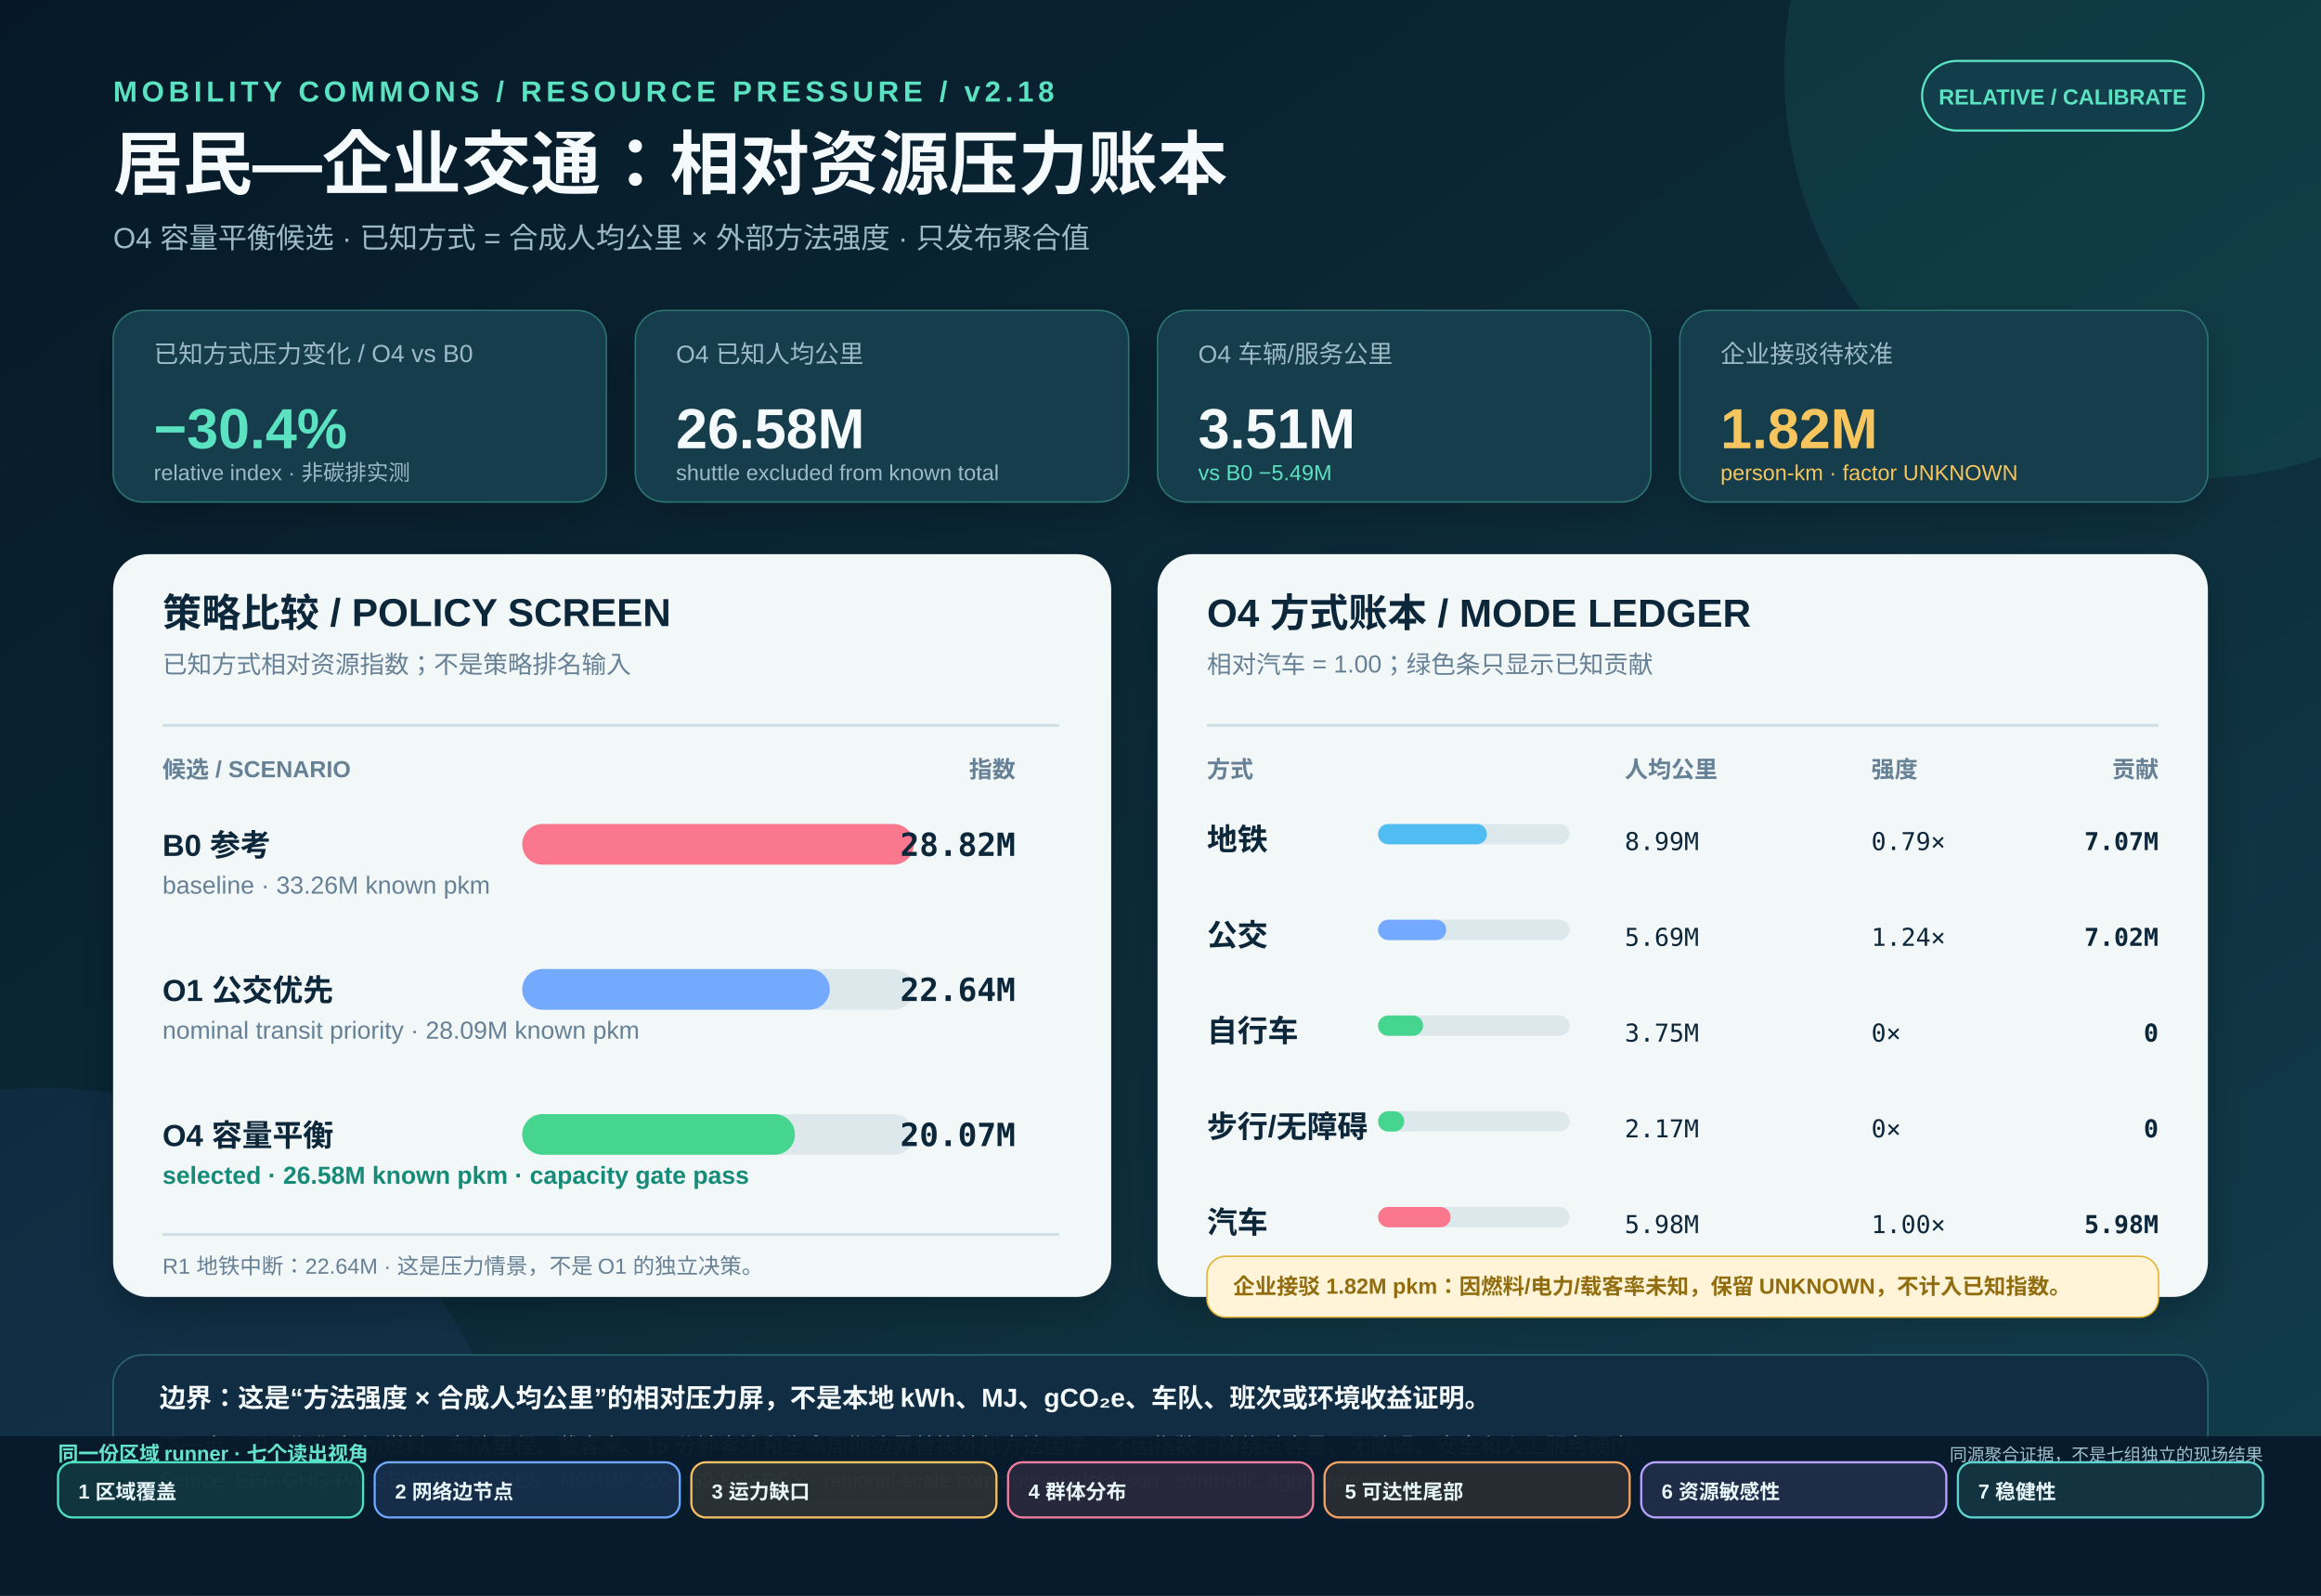
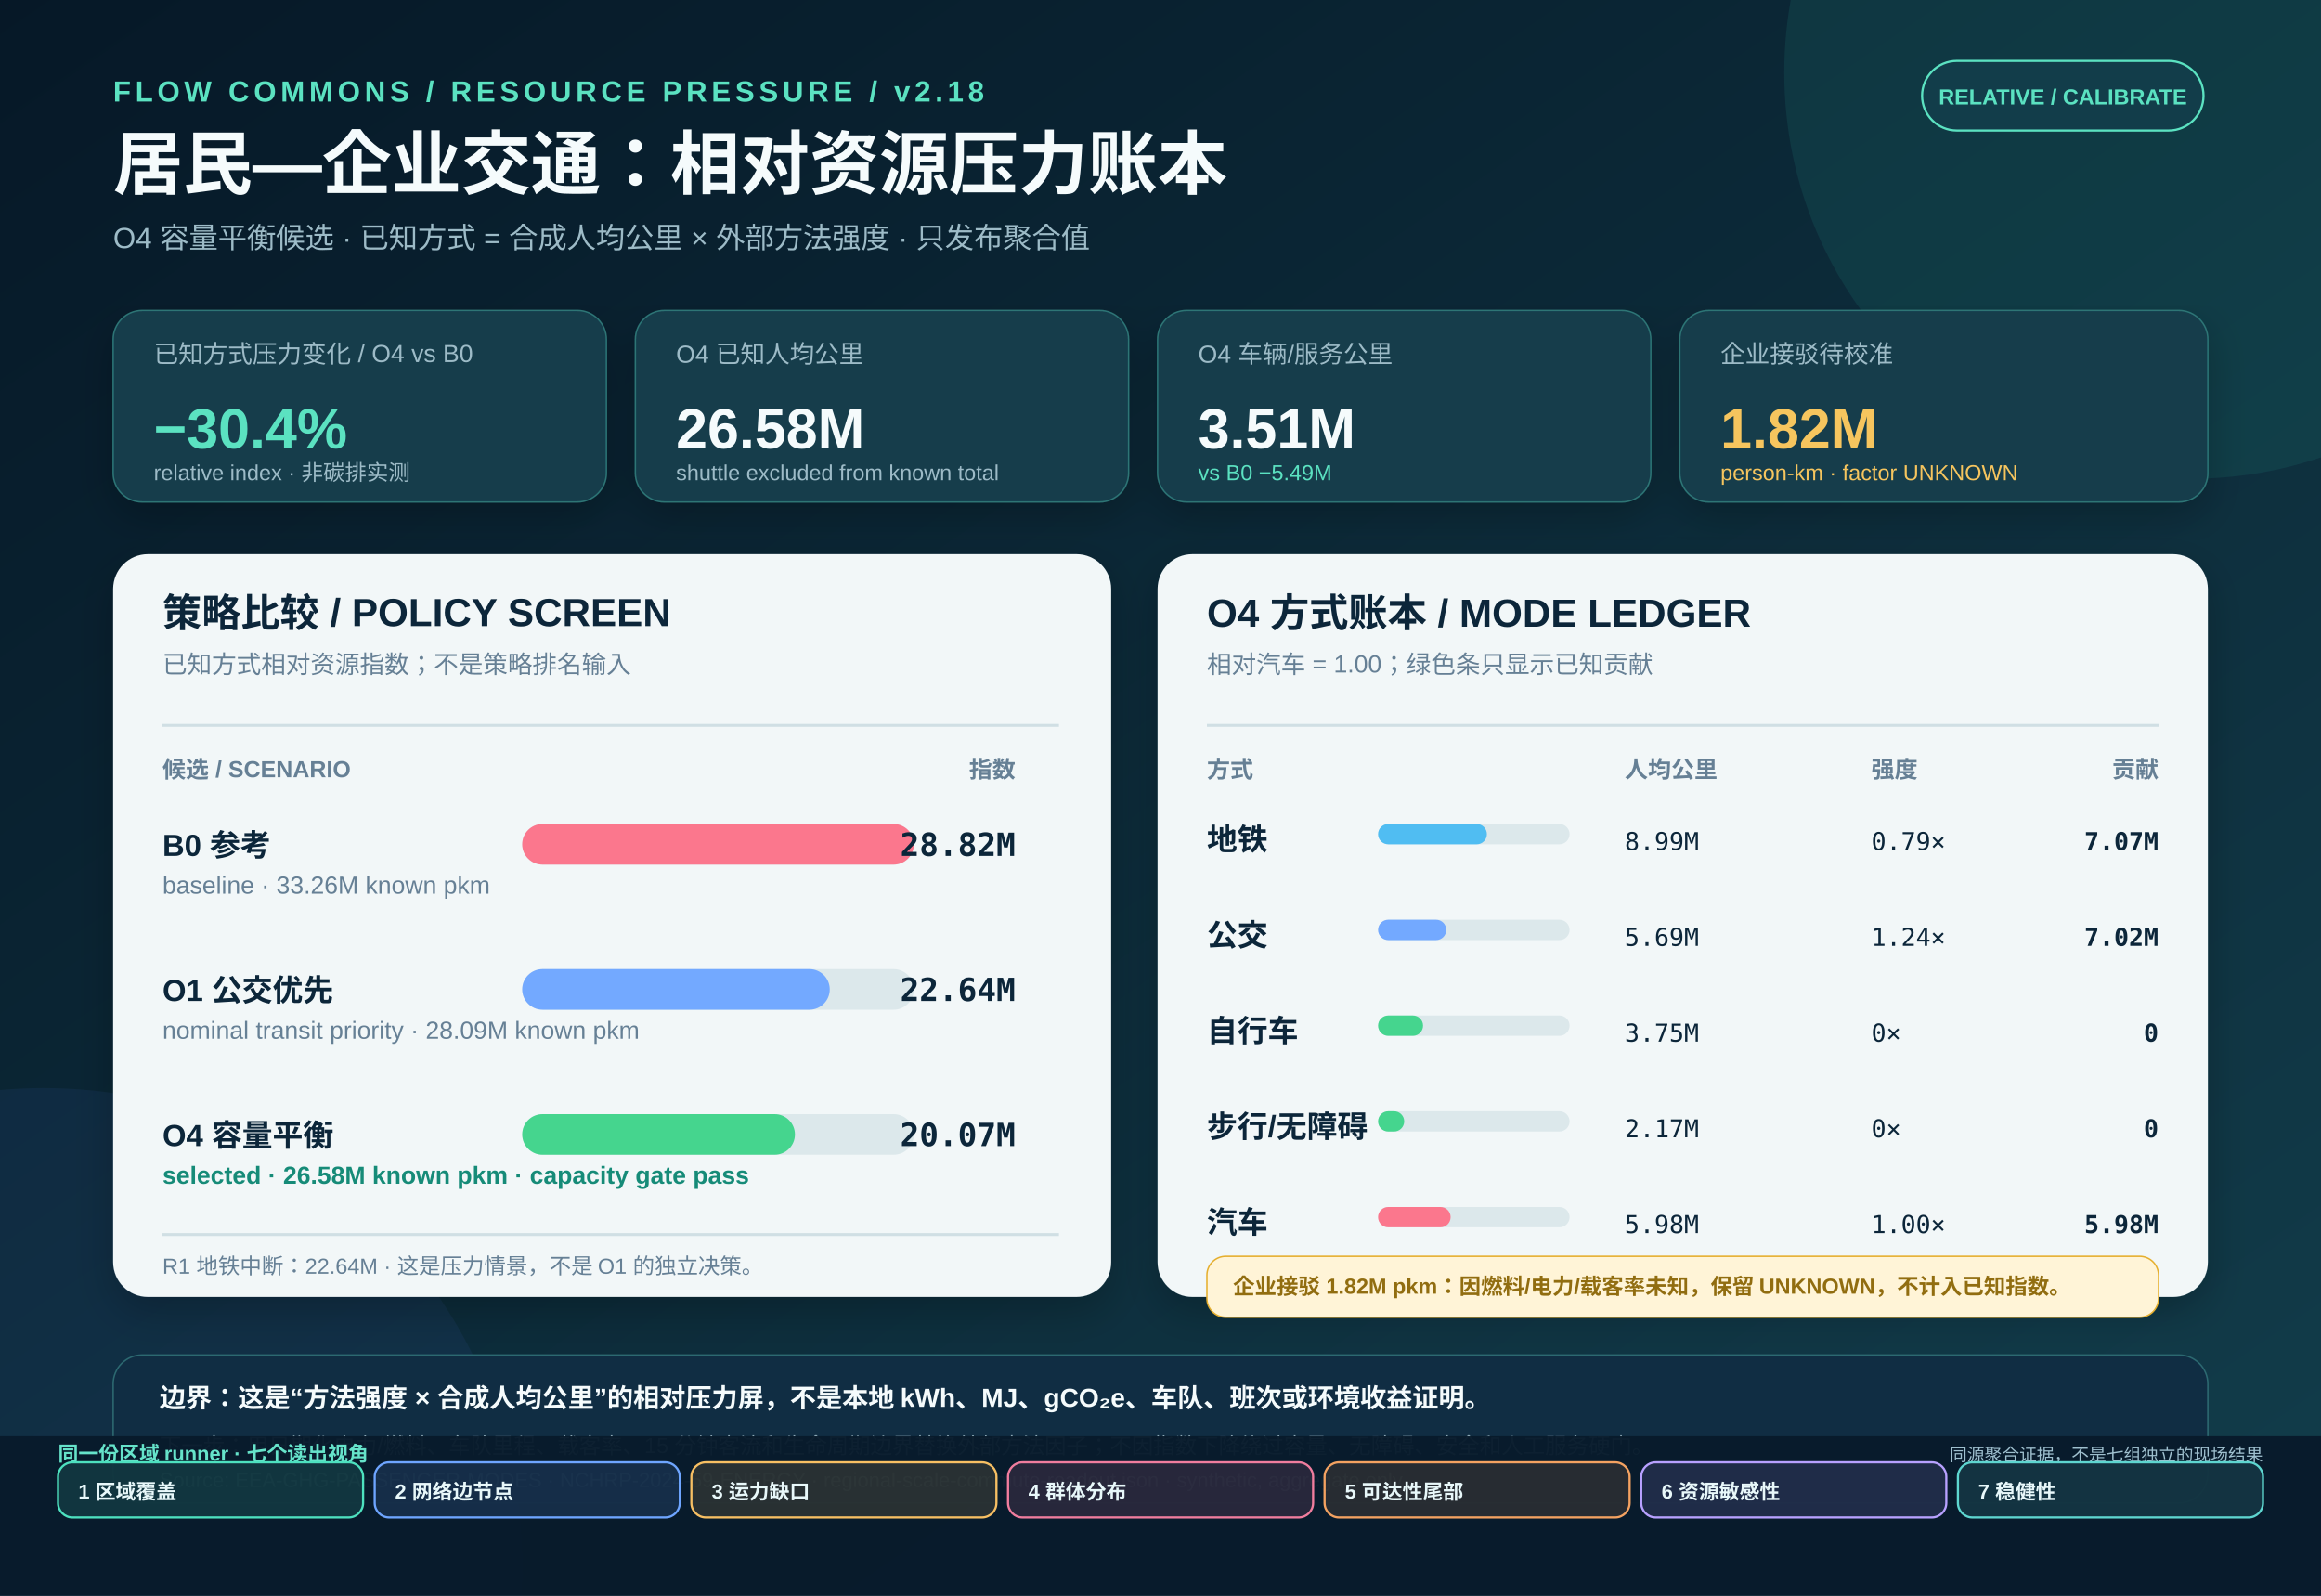
<svg xmlns="http://www.w3.org/2000/svg" width="1600" height="1100" viewBox="0 0 1600 1100" role="img" aria-labelledby="title desc">
  <defs>
    <linearGradient id="bg" x1="0" y1="0" x2="1" y2="1">
      <stop offset="0" stop-color="#061827" />
      <stop offset="1" stop-color="#123d4b" />
    </linearGradient>
    <filter id="shadow" x="-10%" y="-10%" width="120%" height="130%">
      <feDropShadow dx="0" dy="10" stdDeviation="14" flood-color="#000" flood-opacity=".22" />
    </filter>
    <style>
      .sans{font-family:PingFang SC,Microsoft YaHei,Arial,sans-serif}.mono{font-family:SFMono-Regular,Menlo,monospace}
      .white{fill:#f5fbfc}.muted{fill:#9dbbc7}.teal{fill:#5be2c1}.ink{fill:#0c263a}.blue{fill:#50bdf2}.blue2{fill:#73a9ff}.green{fill:#45d58e}.amber{fill:#f6c55e}.coral{fill:#fb778d}.violet{fill:#b68cff}
      .title{font-size:48px;font-weight:800}.h2{font-size:27px;font-weight:800}.label{font-size:21px;font-weight:700}.small{font-size:17px}.tiny{font-size:15px}.value{font-size:39px;font-weight:800}
    </style>
  </defs>
  <rect width="1600" height="1100" fill="url(#bg)" />
  <circle cx="1510" cy="50" r="280" fill="#1a716f" opacity=".22" />
  <circle cx="30" cy="1080" r="330" fill="#27477d" opacity=".18" />
-   <text x="78" y="70" class="sans teal" font-size="20" font-weight="800" letter-spacing="3">MOBILITY COMMONS / RESOURCE PRESSURE / v2.18</text>
+   <text x="78" y="70" class="sans teal" font-size="20" font-weight="800" letter-spacing="3">FLOW COMMONS / RESOURCE PRESSURE / v2.18</text>
  <text x="78" y="130" class="sans white title">居民—企业交通：相对资源压力账本</text>
  <text x="78" y="171" class="sans muted" font-size="20">O4 容量平衡候选 · 已知方式 = 合成人均公里 × 外部方法强度 · 只发布聚合值</text>
  <rect x="1325" y="42" width="194" height="48" rx="24" fill="#123d4a" stroke="#5be2c1" stroke-width="1.5" />
  <text x="1422" y="72" text-anchor="middle" class="sans teal" font-size="15" font-weight="800">RELATIVE / CALIBRATE</text>
  <g filter="url(#shadow)">
    <rect x="78" y="214" width="340" height="132" rx="20" fill="#153c4b" stroke="#2d7475" />
    <rect x="438" y="214" width="340" height="132" rx="20" fill="#153c4b" stroke="#2d7475" />
    <rect x="798" y="214" width="340" height="132" rx="20" fill="#153c4b" stroke="#2d7475" />
    <rect x="1158" y="214" width="364" height="132" rx="20" fill="#153c4b" stroke="#2d7475" />
  </g>
  <text x="106" y="250" class="sans muted small">已知方式压力变化 / O4 vs B0</text>
  <text x="106" y="309" class="sans teal value">−30.4%</text>
  <text x="106" y="331" class="sans muted tiny">relative index · 非碳排实测</text>
  <text x="466" y="250" class="sans muted small">O4 已知人均公里</text>
  <text x="466" y="309" class="sans white value">26.58M</text>
  <text x="466" y="331" class="sans muted tiny">shuttle excluded from known total</text>
  <text x="826" y="250" class="sans muted small">O4 车辆/服务公里</text>
  <text x="826" y="309" class="sans white value">3.51M</text>
  <text x="826" y="331" class="sans teal tiny">vs B0 −5.49M</text>
  <text x="1186" y="250" class="sans muted small">企业接驳待校准</text>
  <text x="1186" y="309" class="sans amber value">1.82M</text>
  <text x="1186" y="331" class="sans amber tiny">person-km · factor UNKNOWN</text>
  <rect x="78" y="382" width="688" height="512" rx="24" fill="#f2f7f8" filter="url(#shadow)" />
  <text x="112" y="432" class="sans ink h2">策略比较 / POLICY SCREEN</text>
  <text x="112" y="464" class="sans" fill="#668095" font-size="17">已知方式相对资源指数；不是策略排名输入</text>
  <line x1="112" y1="500" x2="730" y2="500" stroke="#d0dfe4" stroke-width="2" />
  <text x="112" y="536" class="sans" fill="#668095" font-size="16" font-weight="700">候选 / SCENARIO</text>
  <text x="700" y="536" text-anchor="end" class="sans" fill="#668095" font-size="16" font-weight="700">指数</text>
  <g class="sans">
    <text x="112" y="590" class="ink label">B0 参考</text>
    <text x="112" y="616" fill="#668095" class="small">baseline · 33.26M known pkm</text>
    <rect x="360" y="568" width="270" height="28" rx="14" fill="#dce8eb" />
    <rect x="360" y="568" width="270" height="28" rx="14" fill="#fb778d" />
    <text x="700" y="590" text-anchor="end" class="mono ink" font-size="22" font-weight="800">28.82M</text>
    <text x="112" y="690" class="ink label">O1 公交优先</text>
    <text x="112" y="716" fill="#668095" class="small">nominal transit priority · 28.09M known pkm</text>
    <rect x="360" y="668" width="270" height="28" rx="14" fill="#dce8eb" />
    <rect x="360" y="668" width="212" height="28" rx="14" fill="#73a9ff" />
    <text x="700" y="690" text-anchor="end" class="mono ink" font-size="22" font-weight="800">22.64M</text>
    <text x="112" y="790" class="ink label">O4 容量平衡</text>
    <text x="112" y="816" fill="#168b78" class="small" font-weight="700">selected · 26.58M known pkm · capacity gate pass</text>
    <rect x="360" y="768" width="270" height="28" rx="14" fill="#dce8eb" />
    <rect x="360" y="768" width="188" height="28" rx="14" fill="#45d58e" />
    <text x="700" y="790" text-anchor="end" class="mono ink" font-size="22" font-weight="800">20.07M</text>
  </g>
  <rect x="112" y="850" width="618" height="2" fill="#d0dfe4" />
  <text x="112" y="878" class="sans" fill="#668095" font-size="15">R1 地铁中断：22.64M · 这是压力情景，不是 O1 的独立决策。</text>
  <rect x="798" y="382" width="724" height="512" rx="24" fill="#f2f7f8" filter="url(#shadow)" />
  <text x="832" y="432" class="sans ink h2">O4 方式账本 / MODE LEDGER</text>
  <text x="832" y="464" class="sans" fill="#668095" font-size="17">相对汽车 = 1.00；绿色条只显示已知贡献</text>
  <line x1="832" y1="500" x2="1488" y2="500" stroke="#d0dfe4" stroke-width="2" />
  <text x="832" y="536" class="sans" fill="#668095" font-size="16" font-weight="700">方式</text>
  <text x="1120" y="536" class="sans" fill="#668095" font-size="16" font-weight="700">人均公里</text>
  <text x="1290" y="536" class="sans" fill="#668095" font-size="16" font-weight="700">强度</text>
  <text x="1488" y="536" text-anchor="end" class="sans" fill="#668095" font-size="16" font-weight="700">贡献</text>
  <g class="sans">
    <text x="832" y="586" class="ink label">地铁</text>
    <rect x="950" y="568" width="132" height="14" rx="7" fill="#dce8eb" />
    <rect x="950" y="568" width="75" height="14" rx="7" fill="#50bdf2" />
    <text x="1120" y="586" class="mono ink" font-size="17">8.99M</text>
    <text x="1290" y="586" class="mono ink" font-size="17">0.79×</text>
    <text x="1488" y="586" text-anchor="end" class="mono ink" font-size="17" font-weight="800">7.07M</text>
    <text x="832" y="652" class="ink label">公交</text>
    <rect x="950" y="634" width="132" height="14" rx="7" fill="#dce8eb" />
    <rect x="950" y="634" width="47" height="14" rx="7" fill="#73a9ff" />
    <text x="1120" y="652" class="mono ink" font-size="17">5.69M</text>
    <text x="1290" y="652" class="mono ink" font-size="17">1.24×</text>
    <text x="1488" y="652" text-anchor="end" class="mono ink" font-size="17" font-weight="800">7.02M</text>
    <text x="832" y="718" class="ink label">自行车</text>
    <rect x="950" y="700" width="132" height="14" rx="7" fill="#dce8eb" />
    <rect x="950" y="700" width="31" height="14" rx="7" fill="#45d58e" />
    <text x="1120" y="718" class="mono ink" font-size="17">3.75M</text>
    <text x="1290" y="718" class="mono ink" font-size="17">0×</text>
    <text x="1488" y="718" text-anchor="end" class="mono ink" font-size="17" font-weight="800">0</text>
    <text x="832" y="784" class="ink label">步行/无障碍</text>
    <rect x="950" y="766" width="132" height="14" rx="7" fill="#dce8eb" />
    <rect x="950" y="766" width="18" height="14" rx="7" fill="#45d58e" />
    <text x="1120" y="784" class="mono ink" font-size="17">2.17M</text>
    <text x="1290" y="784" class="mono ink" font-size="17">0×</text>
    <text x="1488" y="784" text-anchor="end" class="mono ink" font-size="17" font-weight="800">0</text>
    <text x="832" y="850" class="ink label">汽车</text>
    <rect x="950" y="832" width="132" height="14" rx="7" fill="#dce8eb" />
    <rect x="950" y="832" width="50" height="14" rx="7" fill="#fb778d" />
    <text x="1120" y="850" class="mono ink" font-size="17">5.98M</text>
    <text x="1290" y="850" class="mono ink" font-size="17">1.00×</text>
    <text x="1488" y="850" text-anchor="end" class="mono ink" font-size="17" font-weight="800">5.98M</text>
  </g>
  <rect x="832" y="866" width="656" height="42" rx="13" fill="#fff4d7" stroke="#e5af2f" />
  <text x="850" y="892" class="sans" fill="#916d10" font-size="15" font-weight="700">企业接驳 1.82M pkm：因燃料/电力/载客率未知，保留 UNKNOWN，不计入已知指数。</text>
  <rect x="78" y="934" width="1444" height="102" rx="20" fill="#102d43" stroke="#2c6971" />
  <text x="110" y="970" class="sans white" font-size="18" font-weight="800">边界：这是“方法强度 × 合成人均公里”的相对压力屏，不是本地 kWh、MJ、gCO₂e、车队、班次或环境收益证明。</text>
  <text x="110" y="1002" class="sans muted" font-size="15">下一步：用日期化电力/燃料、车队里程、载客率、15 分钟客流和生命周期边界替换外部方法因子；不因指数下降绕过容量、无障碍、安全和人工服务硬门。</text>
  <text x="110" y="1025" class="sans muted" font-size="14">Source: EEA-GHG-PASSENGER-MODES · NCHRP-2024-59-ENERGY · regional-scale-commute-readout.json · synthetic, aggregate only</text>
  <g id="evidence-chain-ribbon">
    <rect x="0" y="990" width="1600" height="110" fill="#071A2B" opacity=".96" />
    <text x="40" y="1007" font-family="Arial,sans-serif" font-size="14" font-weight="800" fill="#66E3CA">同一份区域 runner · 七个读出视角</text>
    <text x="1560" y="1007" text-anchor="end" font-family="Arial,sans-serif" font-size="12" fill="#9FC0CF">同源聚合证据，不是七组独立的现场结果</text>
    <rect x="40.0" y="1008" width="210.3" height="38" rx="10" fill="#4DE1BF22" stroke="#4DE1BF" stroke-width="1.5" />
    <text x="54.0" y="1033" font-family="Arial,sans-serif" font-size="14" font-weight="800" fill="#E8F8FA">1  区域覆盖</text>
    <rect x="258.3" y="1008" width="210.3" height="38" rx="10" fill="#6EA5FF22" stroke="#6EA5FF" stroke-width="1.5" />
    <text x="272.3" y="1033" font-family="Arial,sans-serif" font-size="14" font-weight="800" fill="#E8F8FA">2  网络边节点</text>
    <rect x="476.6" y="1008" width="210.3" height="38" rx="10" fill="#F7BF6322" stroke="#F7BF63" stroke-width="1.5" />
    <text x="490.6" y="1033" font-family="Arial,sans-serif" font-size="14" font-weight="800" fill="#E8F8FA">3  运力缺口</text>
    <rect x="694.9" y="1008" width="210.3" height="38" rx="10" fill="#F07D9E22" stroke="#F07D9E" stroke-width="1.5" />
    <text x="708.9" y="1033" font-family="Arial,sans-serif" font-size="14" font-weight="800" fill="#E8F8FA">4  群体分布</text>
    <rect x="913.1" y="1008" width="210.3" height="38" rx="10" fill="#F4A26122" stroke="#F4A261" stroke-width="1.5" />
    <text x="927.1" y="1033" font-family="Arial,sans-serif" font-size="14" font-weight="800" fill="#E8F8FA">5  可达性尾部</text>
    <rect x="1131.4" y="1008" width="210.3" height="38" rx="10" fill="#B8A1FF22" stroke="#B8A1FF" stroke-width="1.5" />
    <text x="1145.4" y="1033" font-family="Arial,sans-serif" font-size="14" font-weight="800" fill="#E8F8FA">6  资源敏感性</text>
    <rect x="1349.7" y="1008" width="210.3" height="38" rx="10" fill="#5ED6D022" stroke="#5ED6D0" stroke-width="1.5" />
    <text x="1363.7" y="1033" font-family="Arial,sans-serif" font-size="14" font-weight="800" fill="#E8F8FA">7  稳健性</text>
  </g>
</svg>
